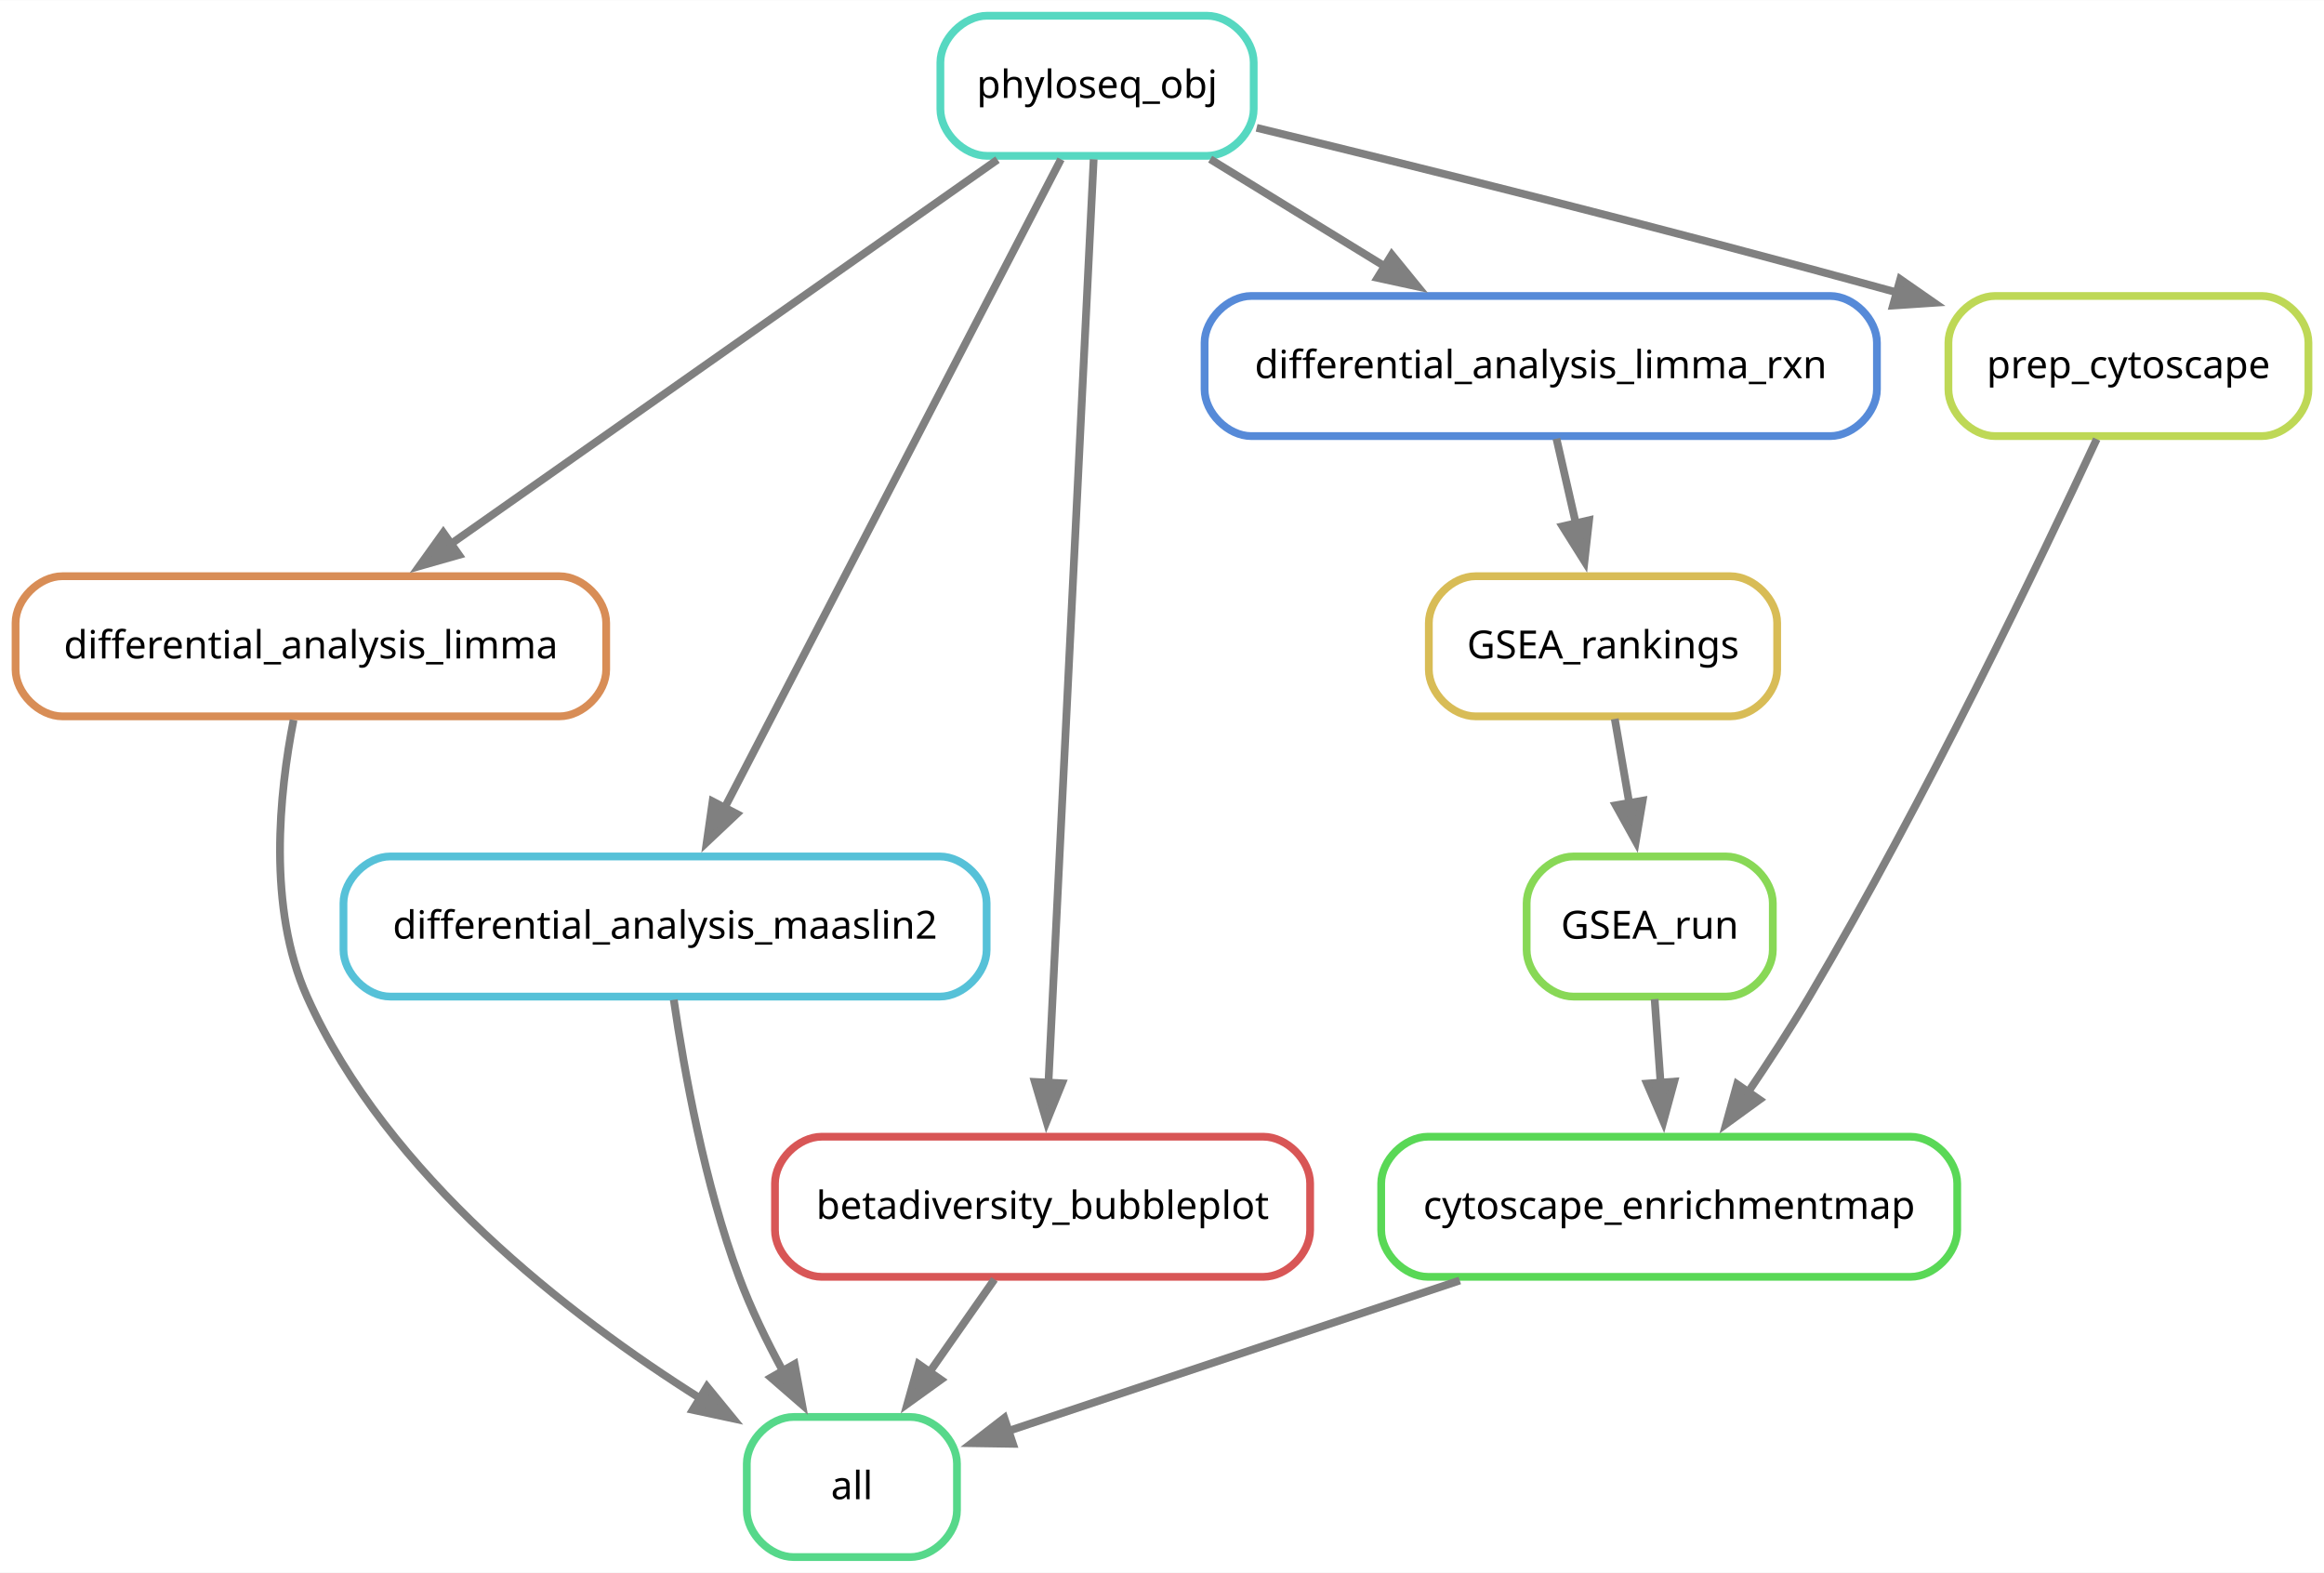
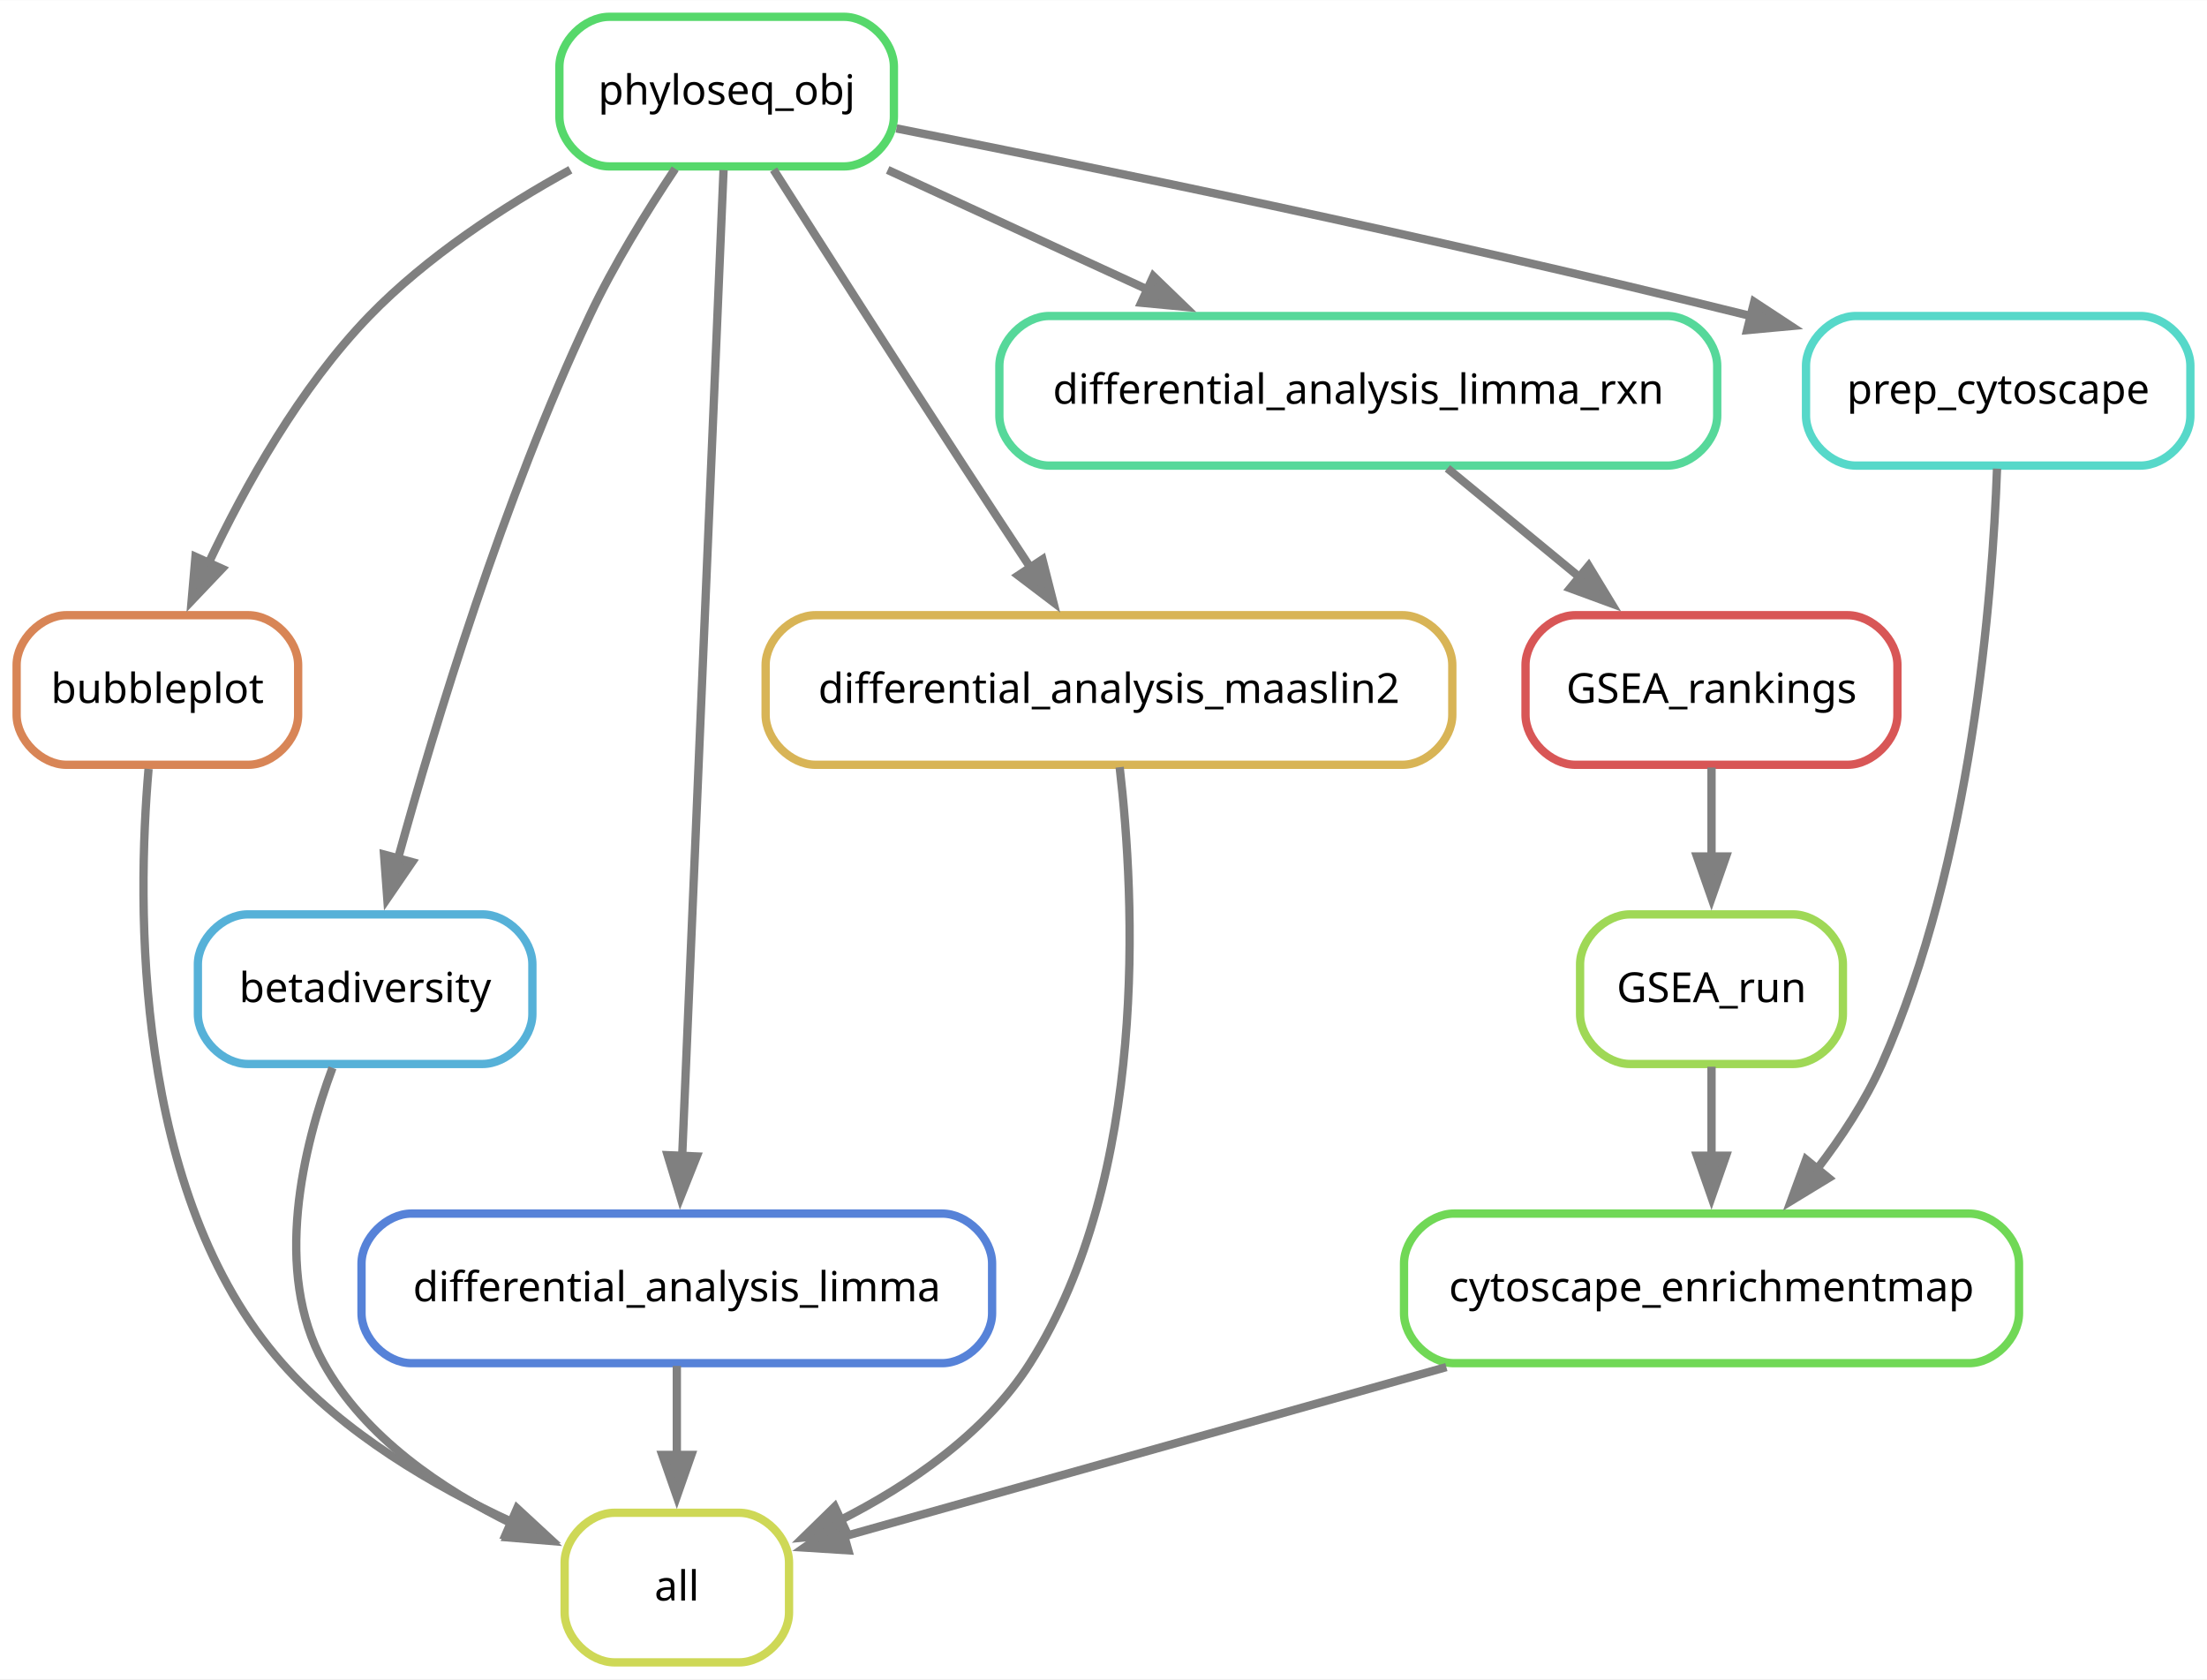
- <svg xmlns="http://www.w3.org/2000/svg" width="597pt" height="404pt" viewBox="0.00 0.00 597.12 404.00">
+ <svg xmlns="http://www.w3.org/2000/svg" width="531pt" height="404pt" viewBox="0.00 0.00 531.12 404.00">
  <g id="graph0" class="graph" transform="scale(1 1) rotate(0) translate(4 400)">
-     <polygon fill="white" stroke="none" points="-4,4 -4,-400 593.12,-400 593.12,4 -4,4" />
+     <polygon fill="white" stroke="none" points="-4,4 -4,-400 527.12,-400 527.12,4 -4,4" />
    <g id="node1" class="node">
-       <path fill="none" stroke="#56d88a" stroke-width="2" d="M229.88,-36C229.88,-36 199.88,-36 199.88,-36 193.88,-36 187.88,-30 187.88,-24 187.88,-24 187.88,-12 187.88,-12 187.88,-6 193.88,0 199.88,0 199.88,0 229.88,0 229.88,0 235.88,0 241.88,-6 241.88,-12 241.88,-12 241.88,-24 241.88,-24 241.88,-30 235.88,-36 229.88,-36" />
-       <text text-anchor="middle" x="214.88" y="-14.88" font-family="sans" font-size="10.00">all</text>
+       <path fill="none" stroke="#ced856" stroke-width="2" d="M173.88,-36C173.88,-36 143.88,-36 143.88,-36 137.88,-36 131.88,-30 131.88,-24 131.88,-24 131.88,-12 131.88,-12 131.88,-6 137.88,0 143.88,0 143.88,0 173.88,0 173.88,0 179.88,0 185.88,-6 185.88,-12 185.88,-12 185.88,-24 185.88,-24 185.88,-30 179.88,-36 173.88,-36" />
+       <text text-anchor="middle" x="158.88" y="-14.88" font-family="sans" font-size="10.00">all</text>
    </g>
    <g id="node2" class="node">
-       <path fill="none" stroke="#d88d56" stroke-width="2" d="M139.75,-252C139.75,-252 12,-252 12,-252 6,-252 0,-246 0,-240 0,-240 0,-228 0,-228 0,-222 6,-216 12,-216 12,-216 139.75,-216 139.75,-216 145.75,-216 151.75,-222 151.75,-228 151.75,-228 151.75,-240 151.75,-240 151.75,-246 145.75,-252 139.75,-252" />
-       <text text-anchor="middle" x="75.88" y="-230.88" font-family="sans" font-size="10.00">differential_analysis_limma</text>
+       <path fill="none" stroke="#d88556" stroke-width="2" d="M55.75,-252C55.75,-252 12,-252 12,-252 6,-252 0,-246 0,-240 0,-240 0,-228 0,-228 0,-222 6,-216 12,-216 12,-216 55.75,-216 55.75,-216 61.75,-216 67.75,-222 67.75,-228 67.75,-228 67.75,-240 67.75,-240 67.75,-246 61.75,-252 55.75,-252" />
+       <text text-anchor="middle" x="33.88" y="-230.88" font-family="sans" font-size="10.00">bubbleplot</text>
+     </g>
+     <g id="edge1" class="edge">
+       <path fill="none" stroke="grey" stroke-width="2" d="M31.75,-215.01C28.94,-182.31 27.97,-112.74 63.88,-72 78.73,-55.15 100.29,-42.51 119.11,-33.82" />
+       <polygon fill="grey" stroke="grey" stroke-width="2" points="120.44,-37.06 128.22,-29.87 117.65,-30.64 120.44,-37.06" />
+     </g>
+     <g id="node3" class="node">
+       <path fill="none" stroke="#56d86b" stroke-width="2" d="M199.12,-396C199.12,-396 142.62,-396 142.62,-396 136.62,-396 130.62,-390 130.62,-384 130.62,-384 130.62,-372 130.62,-372 130.62,-366 136.62,-360 142.62,-360 142.62,-360 199.12,-360 199.12,-360 205.12,-360 211.12,-366 211.12,-372 211.12,-372 211.12,-384 211.12,-384 211.12,-390 205.12,-396 199.12,-396" />
+       <text text-anchor="middle" x="170.88" y="-374.88" font-family="sans" font-size="10.00">phyloseq_obj</text>
+     </g>
+     <g id="edge6" class="edge">
+       <path fill="none" stroke="grey" stroke-width="2" d="M133.26,-359.19C117.03,-350.23 98.66,-338.24 84.88,-324 68.19,-306.77 54.94,-283.03 46.13,-264.4" />
+       <polygon fill="grey" stroke="grey" stroke-width="2" points="49.42,-263.18 42.12,-255.5 43.04,-266.06 49.42,-263.18" />
+     </g>
+     <g id="node4" class="node">
+       <path fill="none" stroke="#56b1d8" stroke-width="2" d="M112.12,-180C112.12,-180 55.62,-180 55.62,-180 49.62,-180 43.62,-174 43.62,-168 43.62,-168 43.62,-156 43.62,-156 43.62,-150 49.62,-144 55.62,-144 55.62,-144 112.12,-144 112.12,-144 118.12,-144 124.12,-150 124.12,-156 124.12,-156 124.12,-168 124.12,-168 124.12,-174 118.12,-180 112.12,-180" />
+       <text text-anchor="middle" x="83.88" y="-158.88" font-family="sans" font-size="10.00">betadiversity</text>
+     </g>
+     <g id="edge7" class="edge">
+       <path fill="none" stroke="grey" stroke-width="2" d="M158.49,-359.44C151.78,-349.39 143.7,-336.36 137.88,-324 117.22,-280.17 100.83,-226.25 91.74,-193.27" />
+       <polygon fill="grey" stroke="grey" stroke-width="2" points="95.18,-192.58 89.2,-183.84 88.42,-194.4 95.18,-192.58" />
+     </g>
+     <g id="node5" class="node">
+       <path fill="none" stroke="#5682d8" stroke-width="2" d="M222.75,-108C222.75,-108 95,-108 95,-108 89,-108 83,-102 83,-96 83,-96 83,-84 83,-84 83,-78 89,-72 95,-72 95,-72 222.75,-72 222.75,-72 228.75,-72 234.75,-78 234.75,-84 234.75,-84 234.75,-96 234.75,-96 234.75,-102 228.75,-108 222.75,-108" />
+       <text text-anchor="middle" x="158.88" y="-86.88" font-family="sans" font-size="10.00">differential_analysis_limma</text>
+     </g>
+     <g id="edge8" class="edge">
+       <path fill="none" stroke="grey" stroke-width="2" d="M170.12,-359.11C168.13,-311.56 162.68,-181.6 160.17,-121.83" />
+       <polygon fill="grey" stroke="grey" stroke-width="2" points="163.67,-121.75 159.75,-111.91 156.67,-122.05 163.67,-121.75" />
+     </g>
+     <g id="node6" class="node">
+       <path fill="none" stroke="#d8b456" stroke-width="2" d="M333.5,-252C333.5,-252 192.25,-252 192.25,-252 186.25,-252 180.25,-246 180.25,-240 180.25,-240 180.25,-228 180.25,-228 180.25,-222 186.25,-216 192.25,-216 192.25,-216 333.5,-216 333.5,-216 339.5,-216 345.5,-222 345.5,-228 345.5,-228 345.5,-240 345.5,-240 345.5,-246 339.5,-252 333.5,-252" />
+       <text text-anchor="middle" x="262.88" y="-230.88" font-family="sans" font-size="10.00">differential_analysis_maaslin2</text>
+     </g>
+     <g id="edge9" class="edge">
+       <path fill="none" stroke="grey" stroke-width="2" d="M182.16,-359.22C193.6,-341.22 211.87,-312.61 227.88,-288 233.11,-279.96 238.82,-271.26 244.09,-263.28" />
+       <polygon fill="grey" stroke="grey" stroke-width="2" points="246.87,-265.42 249.48,-255.15 241.04,-261.56 246.87,-265.42" />
+     </g>
+     <g id="node10" class="node">
+       <path fill="none" stroke="#56d89a" stroke-width="2" d="M397.25,-324C397.25,-324 248.5,-324 248.5,-324 242.5,-324 236.5,-318 236.5,-312 236.5,-312 236.5,-300 236.5,-300 236.5,-294 242.5,-288 248.5,-288 248.5,-288 397.25,-288 397.25,-288 403.25,-288 409.25,-294 409.25,-300 409.25,-300 409.25,-312 409.25,-312 409.25,-318 403.25,-324 397.25,-324" />
+       <text text-anchor="middle" x="322.88" y="-302.88" font-family="sans" font-size="10.00">differential_analysis_limma_rxn</text>
+     </g>
+     <g id="edge14" class="edge">
+       <path fill="none" stroke="grey" stroke-width="2" d="M209.62,-359.15C228.67,-350.38 251.86,-339.71 272.28,-330.3" />
+       <polygon fill="grey" stroke="grey" stroke-width="2" points="273.56,-333.56 281.18,-326.2 270.64,-327.2 273.56,-333.56" />
+     </g>
+     <g id="node11" class="node">
+       <path fill="none" stroke="#56d8c9" stroke-width="2" d="M511.12,-324C511.12,-324 442.62,-324 442.62,-324 436.62,-324 430.62,-318 430.62,-312 430.62,-312 430.62,-300 430.62,-300 430.62,-294 436.62,-288 442.62,-288 442.62,-288 511.12,-288 511.12,-288 517.12,-288 523.12,-294 523.12,-300 523.12,-300 523.12,-312 523.12,-312 523.12,-318 517.12,-324 511.12,-324" />
+       <text text-anchor="middle" x="476.88" y="-302.88" font-family="sans" font-size="10.00">prep_cytoscape</text>
+     </g>
+     <g id="edge15" class="edge">
+       <path fill="none" stroke="grey" stroke-width="2" d="M211.72,-369.14C258.47,-359.94 337.57,-343.78 417.61,-323.93" />
+       <polygon fill="grey" stroke="grey" stroke-width="2" points="418.15,-327.4 427,-321.58 416.45,-320.61 418.15,-327.4" />
+     </g>
+     <g id="edge4" class="edge">
+       <path fill="none" stroke="grey" stroke-width="2" d="M76.01,-143.07C68.99,-124.18 61.58,-94.16 73.88,-72 83.75,-54.21 102.35,-41.61 119.64,-33.17" />
+       <polygon fill="grey" stroke="grey" stroke-width="2" points="120.81,-36.49 128.52,-29.22 117.96,-30.09 120.81,-36.49" />
+     </g>
+     <g id="edge5" class="edge">
+       <path fill="none" stroke="grey" stroke-width="2" d="M158.88,-71.34C158.88,-64.75 158.88,-57.08 158.88,-49.67" />
+       <polygon fill="grey" stroke="grey" stroke-width="2" points="162.38,-49.93 158.88,-39.93 155.38,-49.93 162.38,-49.93" />
+     </g>
+     <g id="edge2" class="edge">
+       <path fill="none" stroke="grey" stroke-width="2" d="M265.45,-215.42C269.11,-183.97 272.52,-117.15 243.88,-72 233.13,-55.06 214.8,-42.62 197.91,-34.07" />
+       <polygon fill="grey" stroke="grey" stroke-width="2" points="199.84,-31.11 189.3,-30.05 196.88,-37.45 199.84,-31.11" />
+     </g>
+     <g id="node7" class="node">
+       <path fill="none" stroke="#70d856" stroke-width="2" d="M469.88,-108C469.88,-108 345.88,-108 345.88,-108 339.88,-108 333.88,-102 333.88,-96 333.88,-96 333.88,-84 333.88,-84 333.88,-78 339.88,-72 345.88,-72 345.88,-72 469.88,-72 469.88,-72 475.88,-72 481.88,-78 481.88,-84 481.88,-84 481.88,-96 481.88,-96 481.88,-102 475.88,-108 469.88,-108" />
+       <text text-anchor="middle" x="407.88" y="-86.88" font-family="sans" font-size="10.00">cytoscape_enrichmentmap</text>
    </g>
    <g id="edge3" class="edge">
-       <path fill="none" stroke="grey" stroke-width="2" d="M71.43,-215.05C67.76,-196.42 64.65,-166.85 74.88,-144 95.45,-98.04 142.2,-62.02 176.03,-40.69" />
-       <polygon fill="grey" stroke="grey" stroke-width="2" points="177.65,-43.8 184.36,-35.6 174,-37.82 177.65,-43.8" />
+       <path fill="none" stroke="grey" stroke-width="2" d="M344.07,-71.06C298.38,-58.22 238.23,-41.31 199.07,-30.3" />
+       <polygon fill="grey" stroke="grey" stroke-width="2" points="200.14,-26.96 189.56,-27.63 198.24,-33.7 200.14,-26.96" />
    </g>
-     <g id="node3" class="node">
-       <path fill="none" stroke="#56d8c1" stroke-width="2" d="M306.12,-396C306.12,-396 249.62,-396 249.62,-396 243.62,-396 237.62,-390 237.62,-384 237.62,-384 237.62,-372 237.62,-372 237.62,-366 243.62,-360 249.62,-360 249.62,-360 306.12,-360 306.12,-360 312.12,-360 318.12,-366 318.12,-372 318.12,-372 318.12,-384 318.12,-384 318.12,-390 312.12,-396 306.12,-396" />
-       <text text-anchor="middle" x="277.88" y="-374.88" font-family="sans" font-size="10.00">phyloseq_obj</text>
+     <g id="node8" class="node">
+       <path fill="none" stroke="#9fd856" stroke-width="2" d="M427.5,-180C427.5,-180 388.25,-180 388.25,-180 382.25,-180 376.25,-174 376.25,-168 376.25,-168 376.25,-156 376.25,-156 376.25,-150 382.25,-144 388.25,-144 388.25,-144 427.5,-144 427.5,-144 433.5,-144 439.5,-150 439.5,-156 439.5,-156 439.5,-168 439.5,-168 439.5,-174 433.5,-180 427.5,-180" />
+       <text text-anchor="middle" x="407.88" y="-158.88" font-family="sans" font-size="10.00">GSEA_run</text>
    </g>
-     <g id="edge5" class="edge">
-       <path fill="none" stroke="grey" stroke-width="2" d="M252.29,-359.02C216.7,-334 152.08,-288.57 111.7,-260.19" />
-       <polygon fill="grey" stroke="grey" stroke-width="2" points="113.92,-257.47 103.73,-254.58 109.9,-263.19 113.92,-257.47" />
-     </g>
-     <g id="node4" class="node">
-       <path fill="none" stroke="#56c1d8" stroke-width="2" d="M237.5,-180C237.5,-180 96.25,-180 96.25,-180 90.25,-180 84.25,-174 84.25,-168 84.25,-168 84.25,-156 84.25,-156 84.25,-150 90.25,-144 96.25,-144 96.25,-144 237.5,-144 237.5,-144 243.5,-144 249.5,-150 249.5,-156 249.5,-156 249.5,-168 249.5,-168 249.5,-174 243.5,-180 237.5,-180" />
-       <text text-anchor="middle" x="166.88" y="-158.88" font-family="sans" font-size="10.00">differential_analysis_maaslin2</text>
-     </g>
-     <g id="edge6" class="edge">
-       <path fill="none" stroke="grey" stroke-width="2" d="M268.6,-359.12C249.46,-322.22 205.43,-237.32 182.07,-192.29" />
-       <polygon fill="grey" stroke="grey" stroke-width="2" points="185.3,-190.93 177.59,-183.66 179.09,-194.15 185.3,-190.93" />
-     </g>
-     <g id="node5" class="node">
-       <path fill="none" stroke="#d85656" stroke-width="2" d="M320.62,-108C320.62,-108 207.12,-108 207.12,-108 201.12,-108 195.12,-102 195.12,-96 195.12,-96 195.12,-84 195.12,-84 195.12,-78 201.12,-72 207.12,-72 207.12,-72 320.62,-72 320.62,-72 326.62,-72 332.62,-78 332.62,-84 332.62,-84 332.62,-96 332.62,-96 332.62,-102 326.62,-108 320.62,-108" />
-       <text text-anchor="middle" x="263.88" y="-86.88" font-family="sans" font-size="10.00">betadiversity_bubbleplot</text>
-     </g>
-     <g id="edge7" class="edge">
-       <path fill="none" stroke="grey" stroke-width="2" d="M277,-359.11C274.67,-311.56 268.31,-181.6 265.38,-121.83" />
-       <polygon fill="grey" stroke="grey" stroke-width="2" points="268.88,-121.72 264.9,-111.91 261.89,-122.07 268.88,-121.72" />
+     <g id="edge11" class="edge">
+       <path fill="none" stroke="grey" stroke-width="2" d="M407.88,-143.34C407.88,-136.75 407.88,-129.08 407.88,-121.67" />
+       <polygon fill="grey" stroke="grey" stroke-width="2" points="411.38,-121.93 407.88,-111.93 404.38,-121.93 411.38,-121.93" />
    </g>
    <g id="node9" class="node">
-       <path fill="none" stroke="#568ad8" stroke-width="2" d="M466.25,-324C466.25,-324 317.5,-324 317.5,-324 311.5,-324 305.5,-318 305.5,-312 305.5,-312 305.5,-300 305.5,-300 305.5,-294 311.5,-288 317.5,-288 317.5,-288 466.25,-288 466.25,-288 472.25,-288 478.25,-294 478.25,-300 478.25,-300 478.25,-312 478.25,-312 478.25,-318 472.25,-324 466.25,-324" />
-       <text text-anchor="middle" x="391.88" y="-302.88" font-family="sans" font-size="10.00">differential_analysis_limma_rxn</text>
+       <path fill="none" stroke="#d85656" stroke-width="2" d="M440.62,-252C440.62,-252 375.12,-252 375.12,-252 369.12,-252 363.12,-246 363.12,-240 363.12,-240 363.12,-228 363.12,-228 363.12,-222 369.12,-216 375.12,-216 375.12,-216 440.62,-216 440.62,-216 446.62,-216 452.62,-222 452.62,-228 452.62,-228 452.62,-240 452.62,-240 452.62,-246 446.62,-252 440.62,-252" />
+       <text text-anchor="middle" x="407.88" y="-230.88" font-family="sans" font-size="10.00">GSEA_rankings</text>
    </g>
    <g id="edge12" class="edge">
-       <path fill="none" stroke="grey" stroke-width="2" d="M306.94,-359.15C320.6,-350.76 337.12,-340.62 351.94,-331.52" />
-       <polygon fill="grey" stroke="grey" stroke-width="2" points="353.6,-334.61 360.29,-326.4 349.93,-328.65 353.6,-334.61" />
-     </g>
-     <g id="node10" class="node">
-       <path fill="none" stroke="#bed856" stroke-width="2" d="M577.12,-324C577.12,-324 508.62,-324 508.62,-324 502.62,-324 496.62,-318 496.62,-312 496.62,-312 496.62,-300 496.62,-300 496.62,-294 502.62,-288 508.62,-288 508.62,-288 577.12,-288 577.12,-288 583.12,-288 589.12,-294 589.12,-300 589.12,-300 589.12,-312 589.12,-312 589.12,-318 583.12,-324 577.12,-324" />
-       <text text-anchor="middle" x="542.88" y="-302.88" font-family="sans" font-size="10.00">prep_cytoscape</text>
+       <path fill="none" stroke="grey" stroke-width="2" d="M407.88,-215.34C407.88,-208.75 407.88,-201.08 407.88,-193.67" />
+       <polygon fill="grey" stroke="grey" stroke-width="2" points="411.38,-193.93 407.88,-183.93 404.38,-193.93 411.38,-193.93" />
    </g>
    <g id="edge13" class="edge">
-       <path fill="none" stroke="grey" stroke-width="2" d="M318.87,-367.2C358.56,-357.58 420.71,-342.17 483.69,-324.82" />
-       <polygon fill="grey" stroke="grey" stroke-width="2" points="484.25,-328.3 492.95,-322.25 482.38,-321.55 484.25,-328.3" />
-     </g>
-     <g id="edge2" class="edge">
-       <path fill="none" stroke="grey" stroke-width="2" d="M169.12,-143.18C171.79,-124.9 177.02,-95.85 185.88,-72 188.89,-63.87 192.99,-55.46 197.15,-47.8" />
-       <polygon fill="grey" stroke="grey" stroke-width="2" points="200.16,-49.58 202.09,-39.16 194.09,-46.11 200.16,-49.58" />
-     </g>
-     <g id="edge4" class="edge">
-       <path fill="none" stroke="grey" stroke-width="2" d="M251.51,-71.34C246.44,-64.1 240.45,-55.53 234.79,-47.45" />
-       <polygon fill="grey" stroke="grey" stroke-width="2" points="237.74,-45.57 229.14,-39.38 232.01,-49.58 237.74,-45.57" />
-     </g>
-     <g id="node6" class="node">
-       <path fill="none" stroke="#59d856" stroke-width="2" d="M486.88,-108C486.88,-108 362.88,-108 362.88,-108 356.88,-108 350.88,-102 350.88,-96 350.88,-96 350.88,-84 350.88,-84 350.88,-78 356.88,-72 362.88,-72 362.88,-72 486.88,-72 486.88,-72 492.88,-72 498.88,-78 498.88,-84 498.88,-84 498.88,-96 498.88,-96 498.88,-102 492.88,-108 486.88,-108" />
-       <text text-anchor="middle" x="424.88" y="-86.88" font-family="sans" font-size="10.00">cytoscape_enrichmentmap</text>
-     </g>
-     <g id="edge1" class="edge">
-       <path fill="none" stroke="grey" stroke-width="2" d="M371.07,-71.06C334.91,-59.01 288.04,-43.39 255.11,-32.41" />
-       <polygon fill="grey" stroke="grey" stroke-width="2" points="256.26,-29.1 245.66,-29.26 254.04,-35.74 256.26,-29.1" />
-     </g>
-     <g id="node7" class="node">
-       <path fill="none" stroke="#88d856" stroke-width="2" d="M439.5,-180C439.5,-180 400.25,-180 400.25,-180 394.25,-180 388.25,-174 388.25,-168 388.25,-168 388.25,-156 388.25,-156 388.25,-150 394.25,-144 400.25,-144 400.25,-144 439.5,-144 439.5,-144 445.5,-144 451.5,-150 451.5,-156 451.5,-156 451.5,-168 451.5,-168 451.5,-174 445.5,-180 439.5,-180" />
-       <text text-anchor="middle" x="419.88" y="-158.88" font-family="sans" font-size="10.00">GSEA_run</text>
-     </g>
-     <g id="edge9" class="edge">
-       <path fill="none" stroke="grey" stroke-width="2" d="M421.14,-143.34C421.61,-136.75 422.16,-129.08 422.68,-121.67" />
-       <polygon fill="grey" stroke="grey" stroke-width="2" points="426.16,-122.15 423.38,-111.92 419.18,-121.65 426.16,-122.15" />
-     </g>
-     <g id="node8" class="node">
-       <path fill="none" stroke="#d8bc56" stroke-width="2" d="M440.62,-252C440.62,-252 375.12,-252 375.12,-252 369.12,-252 363.12,-246 363.12,-240 363.12,-240 363.12,-228 363.12,-228 363.12,-222 369.12,-216 375.12,-216 375.12,-216 440.62,-216 440.62,-216 446.62,-216 452.62,-222 452.62,-228 452.62,-228 452.62,-240 452.62,-240 452.62,-246 446.62,-252 440.62,-252" />
-       <text text-anchor="middle" x="407.88" y="-230.88" font-family="sans" font-size="10.00">GSEA_rankings</text>
+       <path fill="none" stroke="grey" stroke-width="2" d="M344.32,-287.34C354.01,-279.36 365.66,-269.77 376.32,-260.99" />
+       <polygon fill="grey" stroke="grey" stroke-width="2" points="378.31,-263.88 383.8,-254.83 373.86,-258.48 378.31,-263.88" />
    </g>
    <g id="edge10" class="edge">
-       <path fill="none" stroke="grey" stroke-width="2" d="M410.9,-215.34C412.03,-208.75 413.35,-201.08 414.62,-193.67" />
-       <polygon fill="grey" stroke="grey" stroke-width="2" points="418.05,-194.33 416.29,-183.89 411.16,-193.15 418.05,-194.33" />
-     </g>
-     <g id="edge11" class="edge">
-       <path fill="none" stroke="grey" stroke-width="2" d="M395.91,-287.34C397.44,-280.67 399.22,-272.89 400.93,-265.39" />
-       <polygon fill="grey" stroke="grey" stroke-width="2" points="404.29,-266.38 403.11,-255.85 397.47,-264.82 404.29,-266.38" />
-     </g>
-     <g id="edge8" class="edge">
-       <path fill="none" stroke="grey" stroke-width="2" d="M534.72,-287.22C520.72,-257.13 490.72,-194.5 460.88,-144 456.03,-135.8 450.39,-127.15 445.04,-119.28" />
-       <polygon fill="grey" stroke="grey" stroke-width="2" points="448.07,-117.51 439.5,-111.28 442.32,-121.49 448.07,-117.51" />
+       <path fill="none" stroke="grey" stroke-width="2" d="M476.59,-287.27C475.49,-256.72 470.55,-192.73 448.88,-144 444.91,-135.08 439.14,-126.32 433.18,-118.57" />
+       <polygon fill="grey" stroke="grey" stroke-width="2" points="436.05,-116.55 427,-111.04 430.64,-120.99 436.05,-116.55" />
    </g>
  </g>
</svg>
